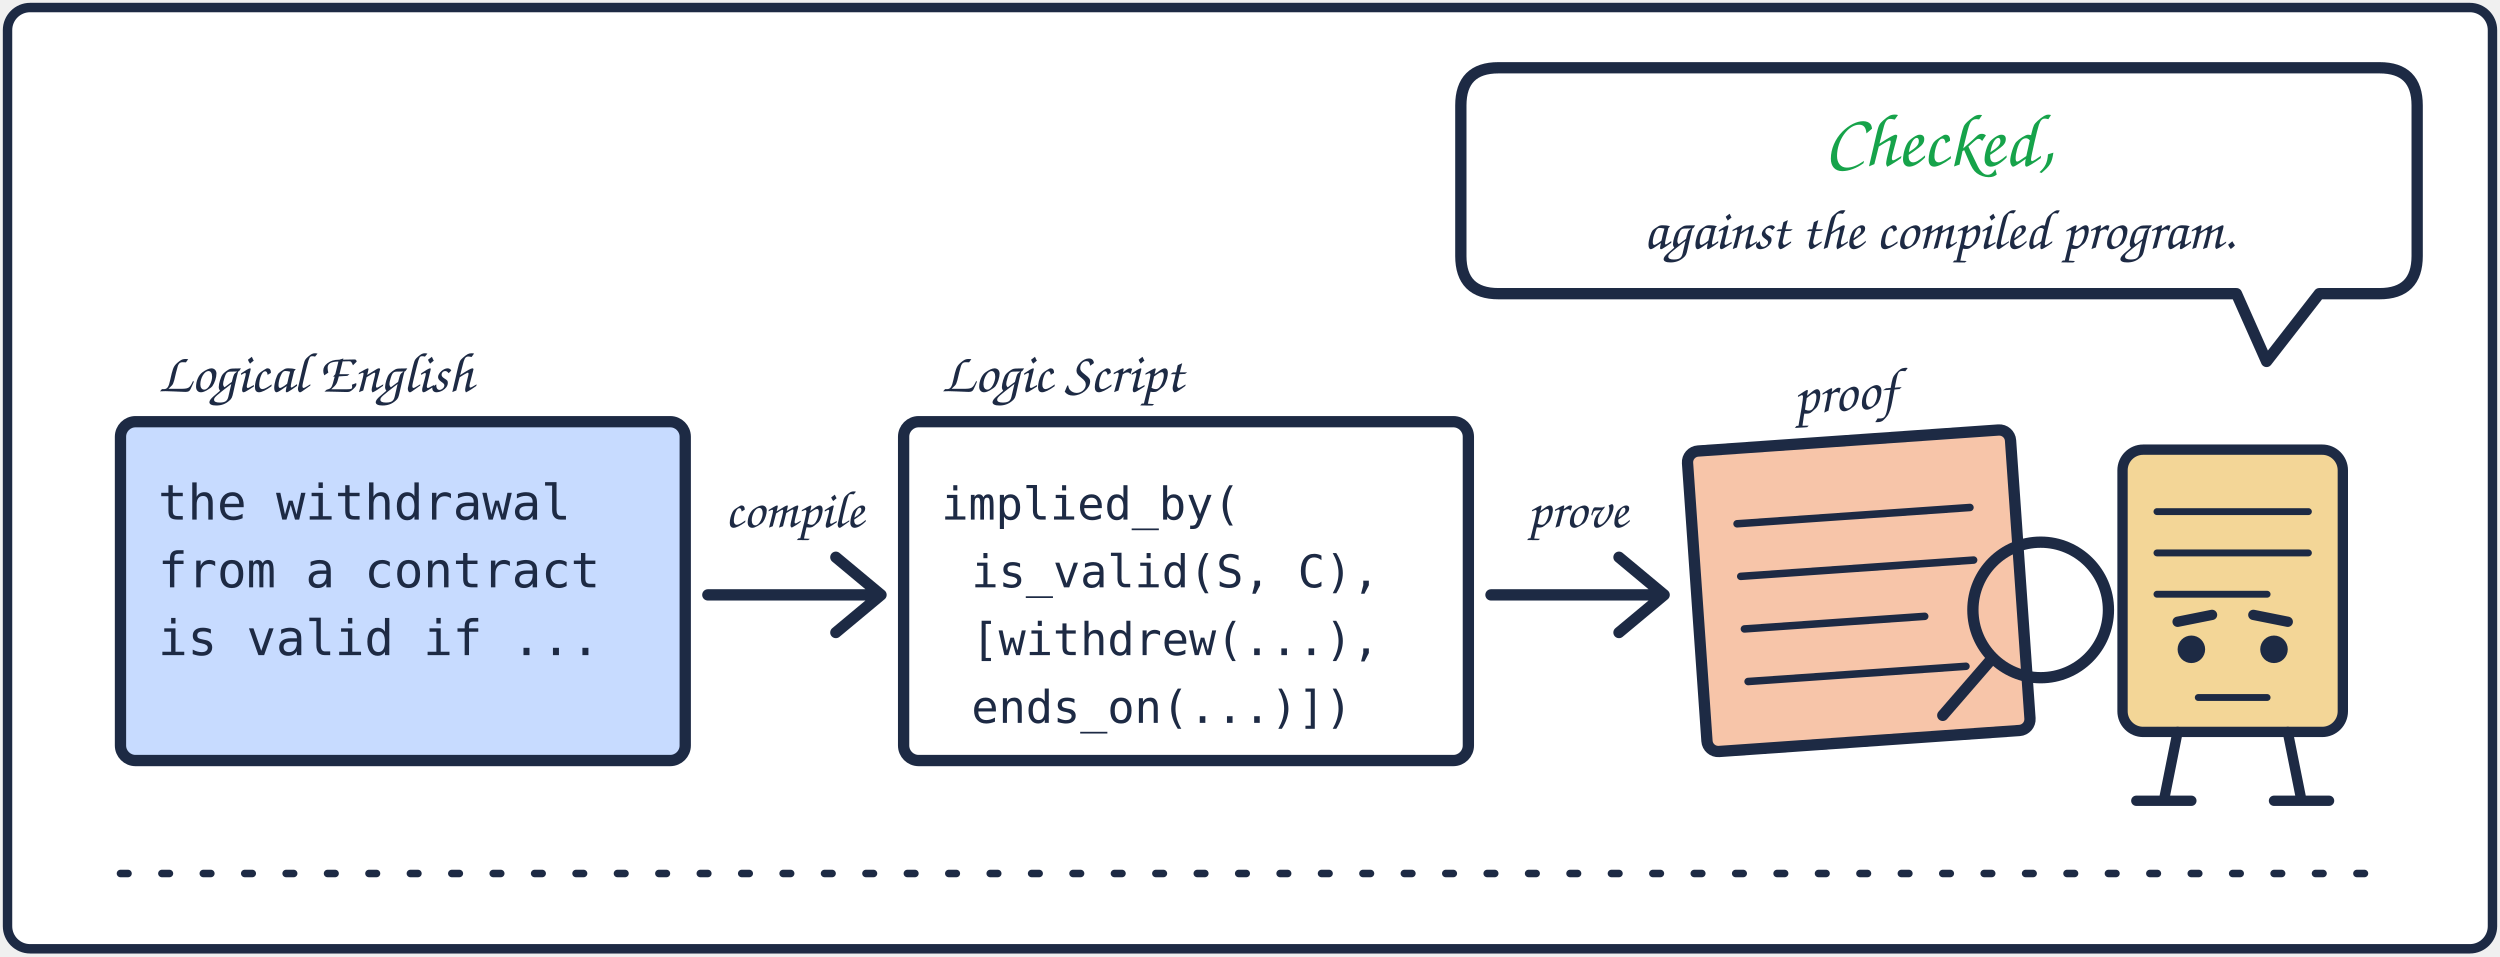
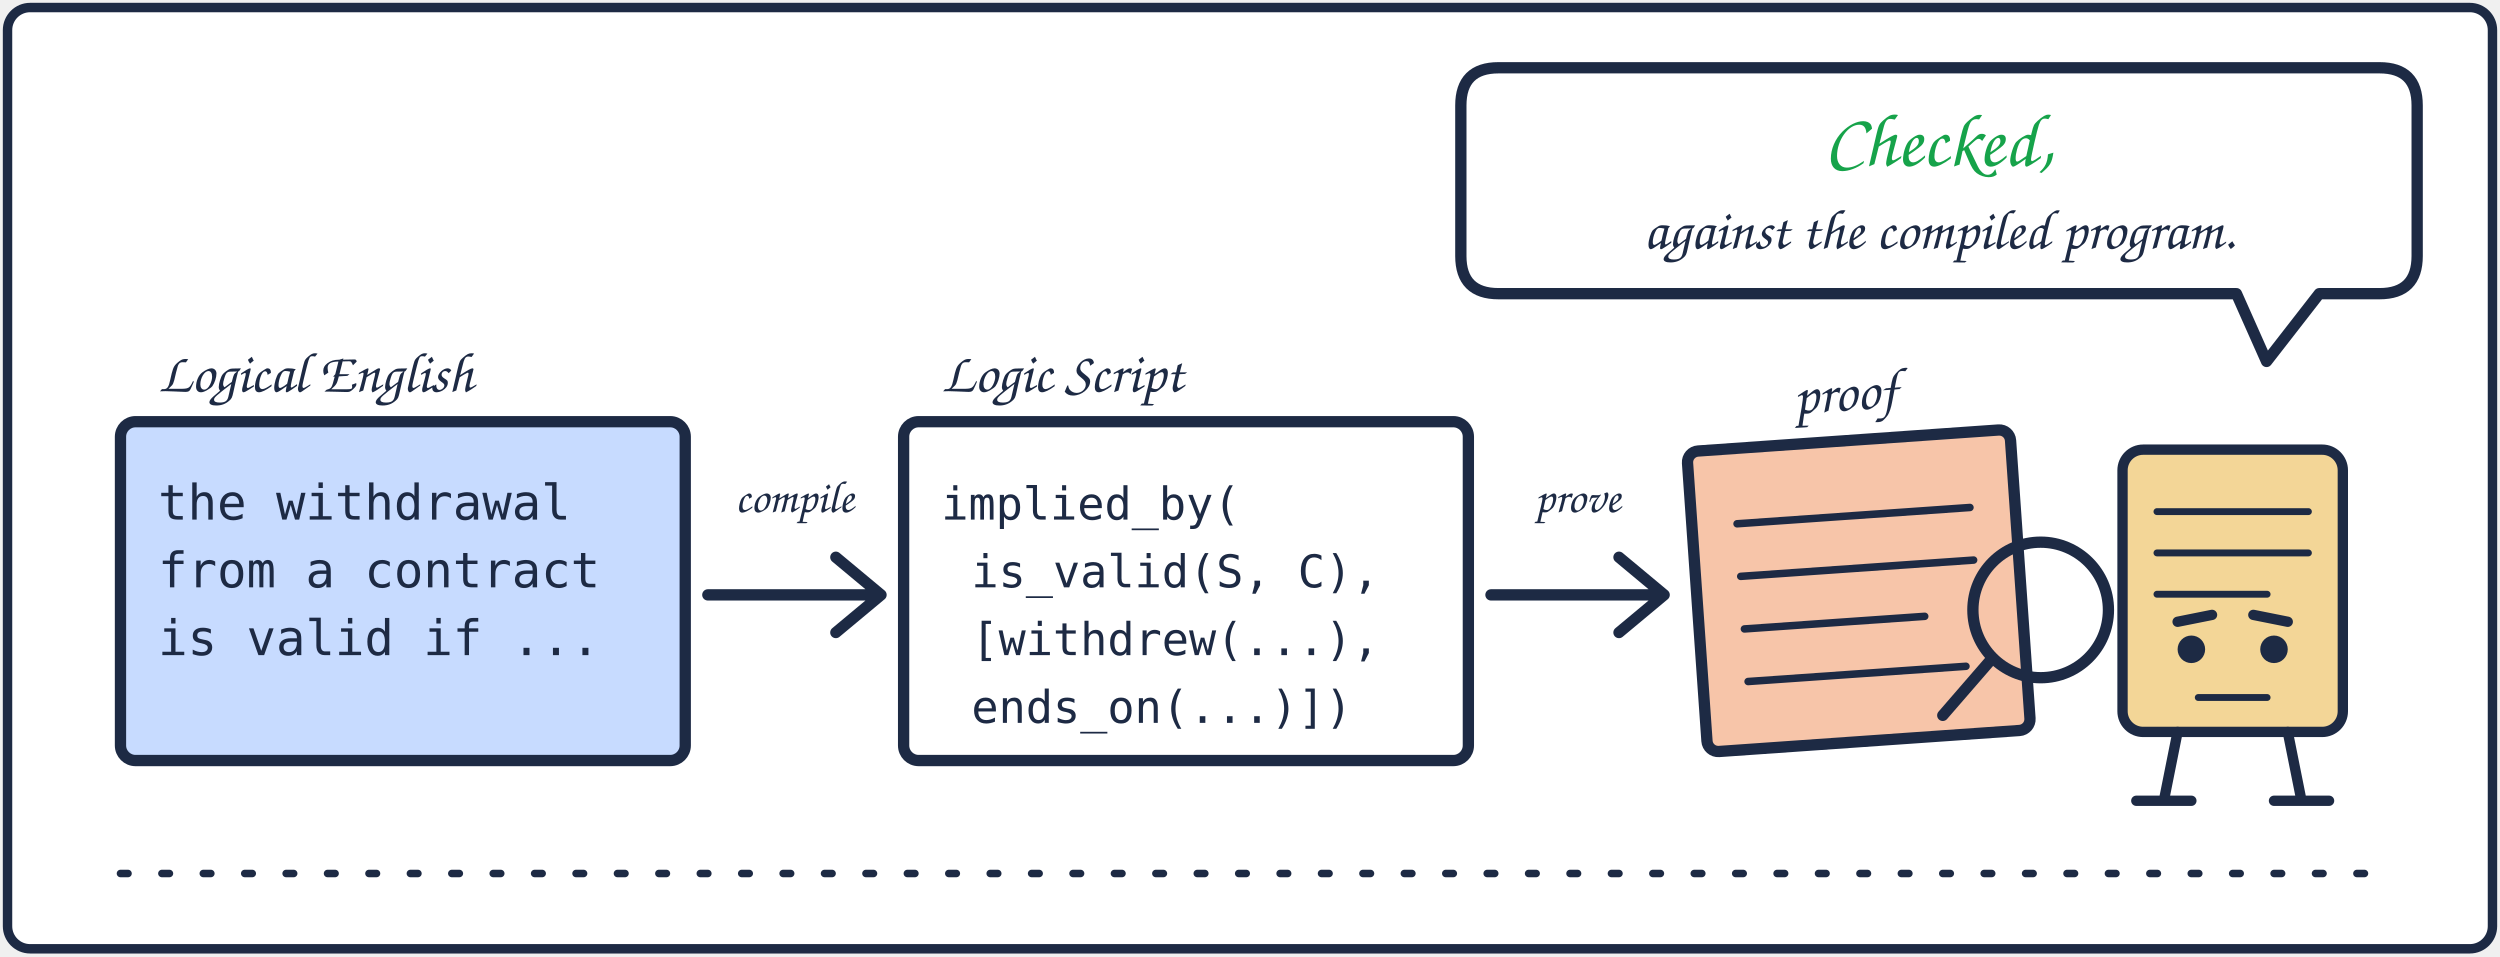
<svg xmlns="http://www.w3.org/2000/svg" viewBox="-12 -12 664 254" width="664" height="254" role="img">
  <style>
  .ln { fill: none; stroke: #1d2a44; stroke-width: 3; stroke-linecap: round; stroke-linejoin: round; }
  .thin { stroke-width: 2; }
  .inkf { fill: #1d2a44; }
  .paperf { fill: #ffffff; stroke: #1d2a44; stroke-width: 3; stroke-linejoin: round; }
  .skyf { fill: #c7dbff; stroke: #1d2a44; stroke-width: 3; stroke-linejoin: round; }
  .hif { fill: #ffd43b; stroke: #1d2a44; stroke-width: 3; stroke-linejoin: round; }
  .okl { fill: none; stroke: #16a34a; stroke-width: 4; stroke-linejoin: round; }
  .nol { fill: none; stroke: #dc2626; stroke-width: 4; stroke-linejoin: round; }
  .hand { font-family: "Patrick Hand", "Comic Neue", "Comic Sans MS", "Chalkboard SE", cursive; fill: #1d2a44; }
  .handok { font-family: "Patrick Hand", "Comic Neue", "Comic Sans MS", "Chalkboard SE", cursive; fill: #16a34a; }
  .handno { font-family: "Patrick Hand", "Comic Neue", "Comic Sans MS", "Chalkboard SE", cursive; fill: #dc2626; }
  .mono { font-family: "JetBrains Mono", Menlo, Consolas, monospace; fill: #1d2a44; }
</style>
  <defs>
    <symbol id="mind" viewBox="0 0 120 140">
      <path class="skyf" d="M18 70 C14 34 40 12 62 12 C88 12 106 34 102 70 C100 98 86 112 60 112 C34 112 20 98 18 70 Z" />
      <ellipse class="paperf" cx="60" cy="58" rx="24" ry="20" />
      <g class="blink">
        <circle class="inkf" cx="64" cy="58" r="9" />
        <circle fill="#ffffff" cx="67" cy="55" r="3" />
      </g>
      <path class="ln thin" d="M50 90 Q60 97 72 90" />
      <path class="ln" d="M40 112 L36 132 M80 112 L84 132 M28 132 L44 132 M76 132 L92 132" />
      <path class="ln" d="M60 12 L60 2" />
      <circle class="hif" cx="60" cy="2" r="4" />
    </symbol>
    <symbol id="checker" viewBox="0 0 120 140">
      <rect fill="#f3d697" stroke="#1d2a44" stroke-width="3" stroke-linejoin="round" x="28" y="30" width="64" height="82" rx="6" />
      <path class="ln thin" d="M38 48 L82 48 M38 60 L82 60 M38 72 L70 72" />
      <circle class="paperf" cx="48" cy="20" r="0" />
      <circle class="inkf" cx="50" cy="40" r="0" />
      <path class="ln" d="M44 112 L40 132 M76 112 L80 132 M32 132 L48 132 M72 132 L88 132" />
      <circle class="inkf" cx="48" cy="88" r="4" />
      <circle class="inkf" cx="72" cy="88" r="4" />
      <path class="ln thin" d="M50 102 L70 102" />
      <path class="ln" d="M44 80 L54 78 M66 78 L76 80" />
    </symbol>
    <symbol id="chatty" viewBox="0 0 140 140">
      <path class="paperf" d="M20 30 Q20 12 40 12 L100 12 Q120 12 120 30 L120 80 Q120 98 100 98 L56 98 L34 122 L38 98 Q20 98 20 80 Z" />
      <circle class="inkf" cx="52" cy="48" r="6" />
      <circle class="inkf" cx="88" cy="48" r="6" />
      <path class="ln" d="M46 70 Q70 88 94 70" />
      <path class="ln thin" d="M124 22 L134 14 M126 40 L138 40 M124 58 L134 66" />
    </symbol>
    <symbol id="quill" viewBox="0 0 120 140">
      <path class="ln" d="M40 58 L24 76 M80 58 L96 76" />
      <rect fill="#b8e3c9" stroke="#1d2a44" stroke-width="3" stroke-linejoin="round" x="40" y="8" width="40" height="80" rx="16" />
      <path class="ln thin" d="M40 32 L80 32 M74 12 L74 44" />
      <circle class="inkf" cx="52" cy="54" r="4" />
      <circle class="inkf" cx="68" cy="54" r="4" />
      <path class="ln thin" d="M52 68 Q60 75 68 68" />
      <path class="paperf" d="M44 88 L76 88 L60 118 Z" />
      <path class="ln thin" d="M60 96 L60 110" />
      <circle class="inkf" cx="60" cy="96" r="2.5" />
      <path class="ln" d="M52 103 L46 132 M68 103 L74 132 M36 132 L50 132 M70 132 L84 132" />
    </symbol>
  </defs>
  <rect x="-10" y="-10" width="660" height="250" rx="6" fill="#ffffff" stroke="#1d2a44" stroke-width="2.5" />
  <path class="ln thin" d="M20 220 L620 220" stroke-dasharray="2 9" />
  <rect class="paperf" x="20" y="100" width="150" height="90" rx="4" style="fill: #c7dbff" />
  <text class="hand" x="30" y="92" font-size="15">Logical English</text>
  <text class="mono" x="30" y="126" font-size="13">the withdrawal</text>
  <text class="mono" x="30" y="144" font-size="13">from a contract</text>
  <text class="mono" x="30" y="162" font-size="13">is valid if ...</text>
  <path class="ln" d="M176 146 L222 146 M210 136 L222 146 L210 156" />
-   <text class="hand" x="199" y="128" font-size="14" text-anchor="middle">compile</text>
+   <text class="hand" x="199" y="124" font-size="12" text-anchor="middle">compile</text>
  <rect class="paperf" x="228" y="100" width="150" height="90" rx="4" />
  <text class="hand" x="238" y="92" font-size="15">Logic Script</text>
  <text class="mono" x="238" y="126" font-size="12">implied_by(</text>
  <text class="mono" x="246" y="144" font-size="12">is_valid(S, C),</text>
  <text class="mono" x="246" y="162" font-size="12">[withdrew(...),</text>
  <text class="mono" x="246" y="180" font-size="12"> ends_on(...)])</text>
  <path class="ln" d="M384 146 L430 146 M418 136 L430 146 L418 156" />
-   <text class="hand" x="407" y="128" font-size="14" text-anchor="middle">prove</text>
+   <text class="hand" x="407" y="124" font-size="12" text-anchor="middle">prove</text>
  <g transform="translate(436 108) rotate(-4)">
    <rect fill="#f7c5a9" stroke="#1d2a44" stroke-width="3" stroke-linejoin="round" x="0" y="0" width="86" height="80" rx="3" />
    <path class="ln thin" d="M12 20 L74 20 M12 34 L74 34 M12 48 L60 48 M12 62 L70 62" />
    <text class="hand" x="43" y="-8" font-size="15" text-anchor="middle">proof</text>
  </g>
  <use href="#checker" x="526" y="80" width="110" height="128" />
  <circle class="ln" cx="530" cy="150" r="18" />
  <path class="ln" d="M517 163 L504 178" />
  <path class="paperf" d="M386 6 L620 6 Q630 6 630 16 L630 56 Q630 66 620 66 L604 66 L590 84 L582 66 L386 66 Q376 66 376 56 L376 16 Q376 6 386 6 Z" />
  <text class="handok" x="503" y="42" font-size="18" text-anchor="middle" />
  <text class="handok" x="503" y="32" font-size="20" text-anchor="middle">Checked,</text>
  <text class="hand" x="503" y="54" font-size="15" text-anchor="middle">against the compiled program.</text>
</svg>
